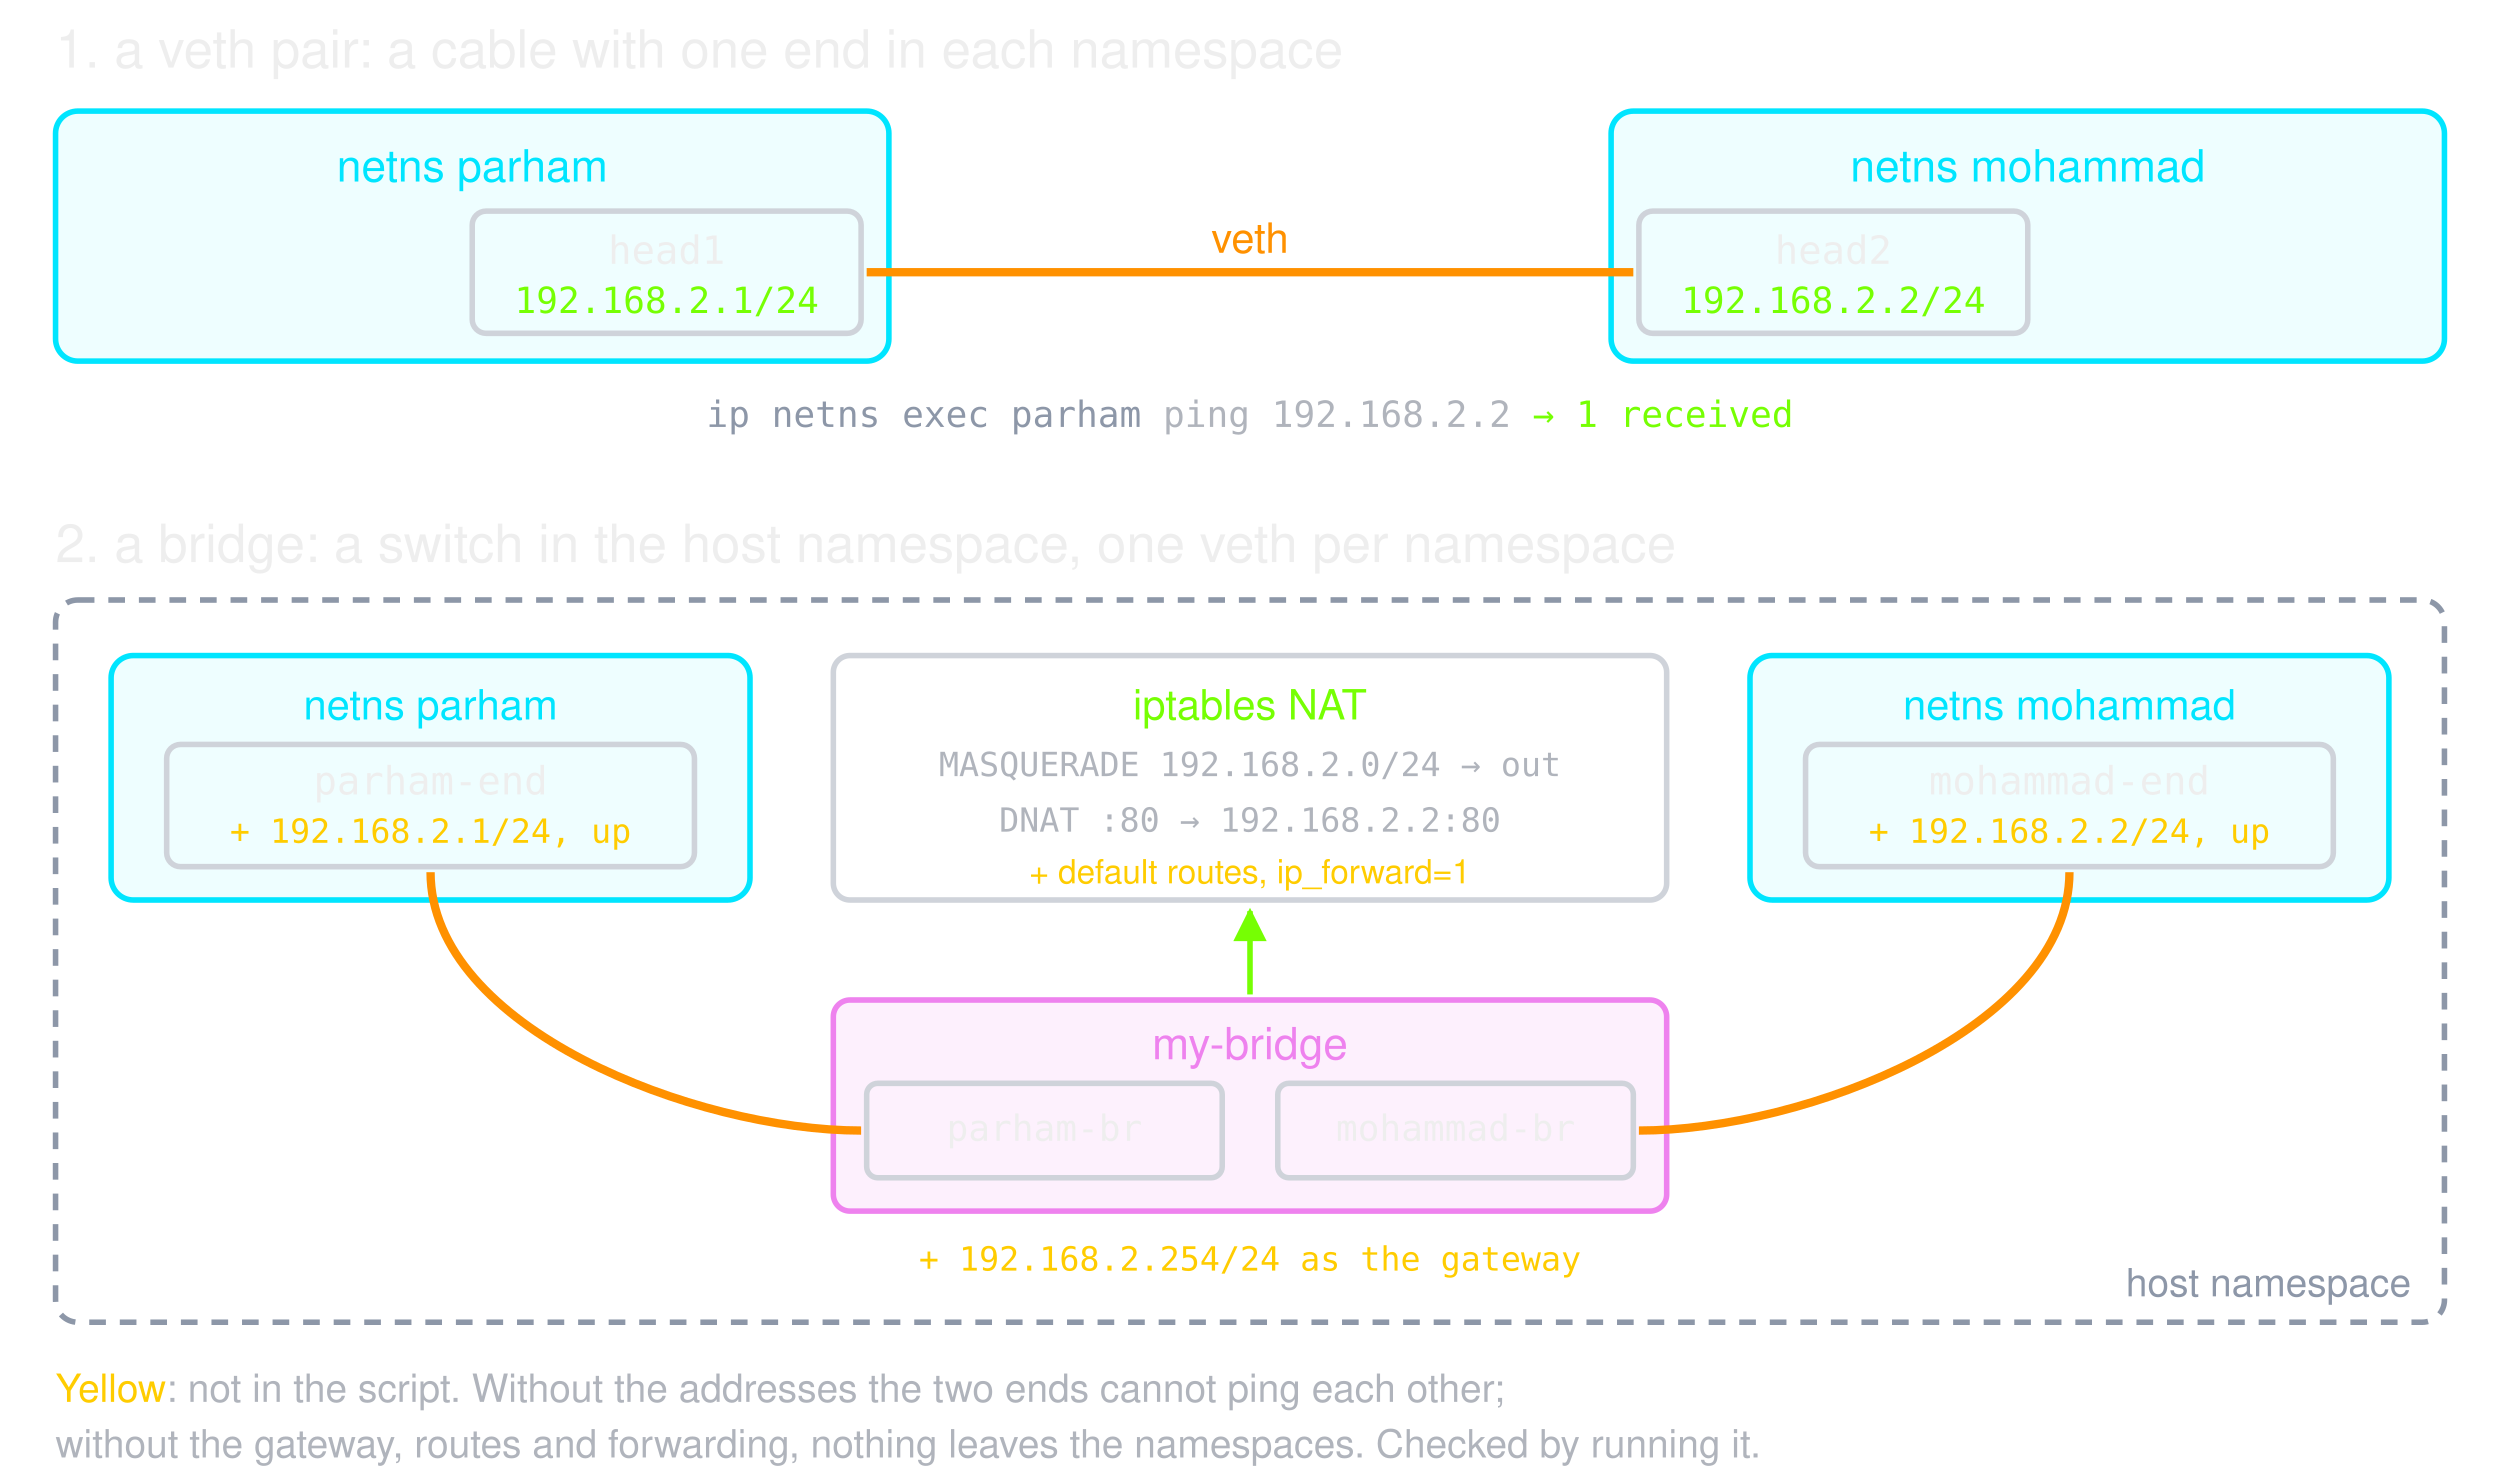
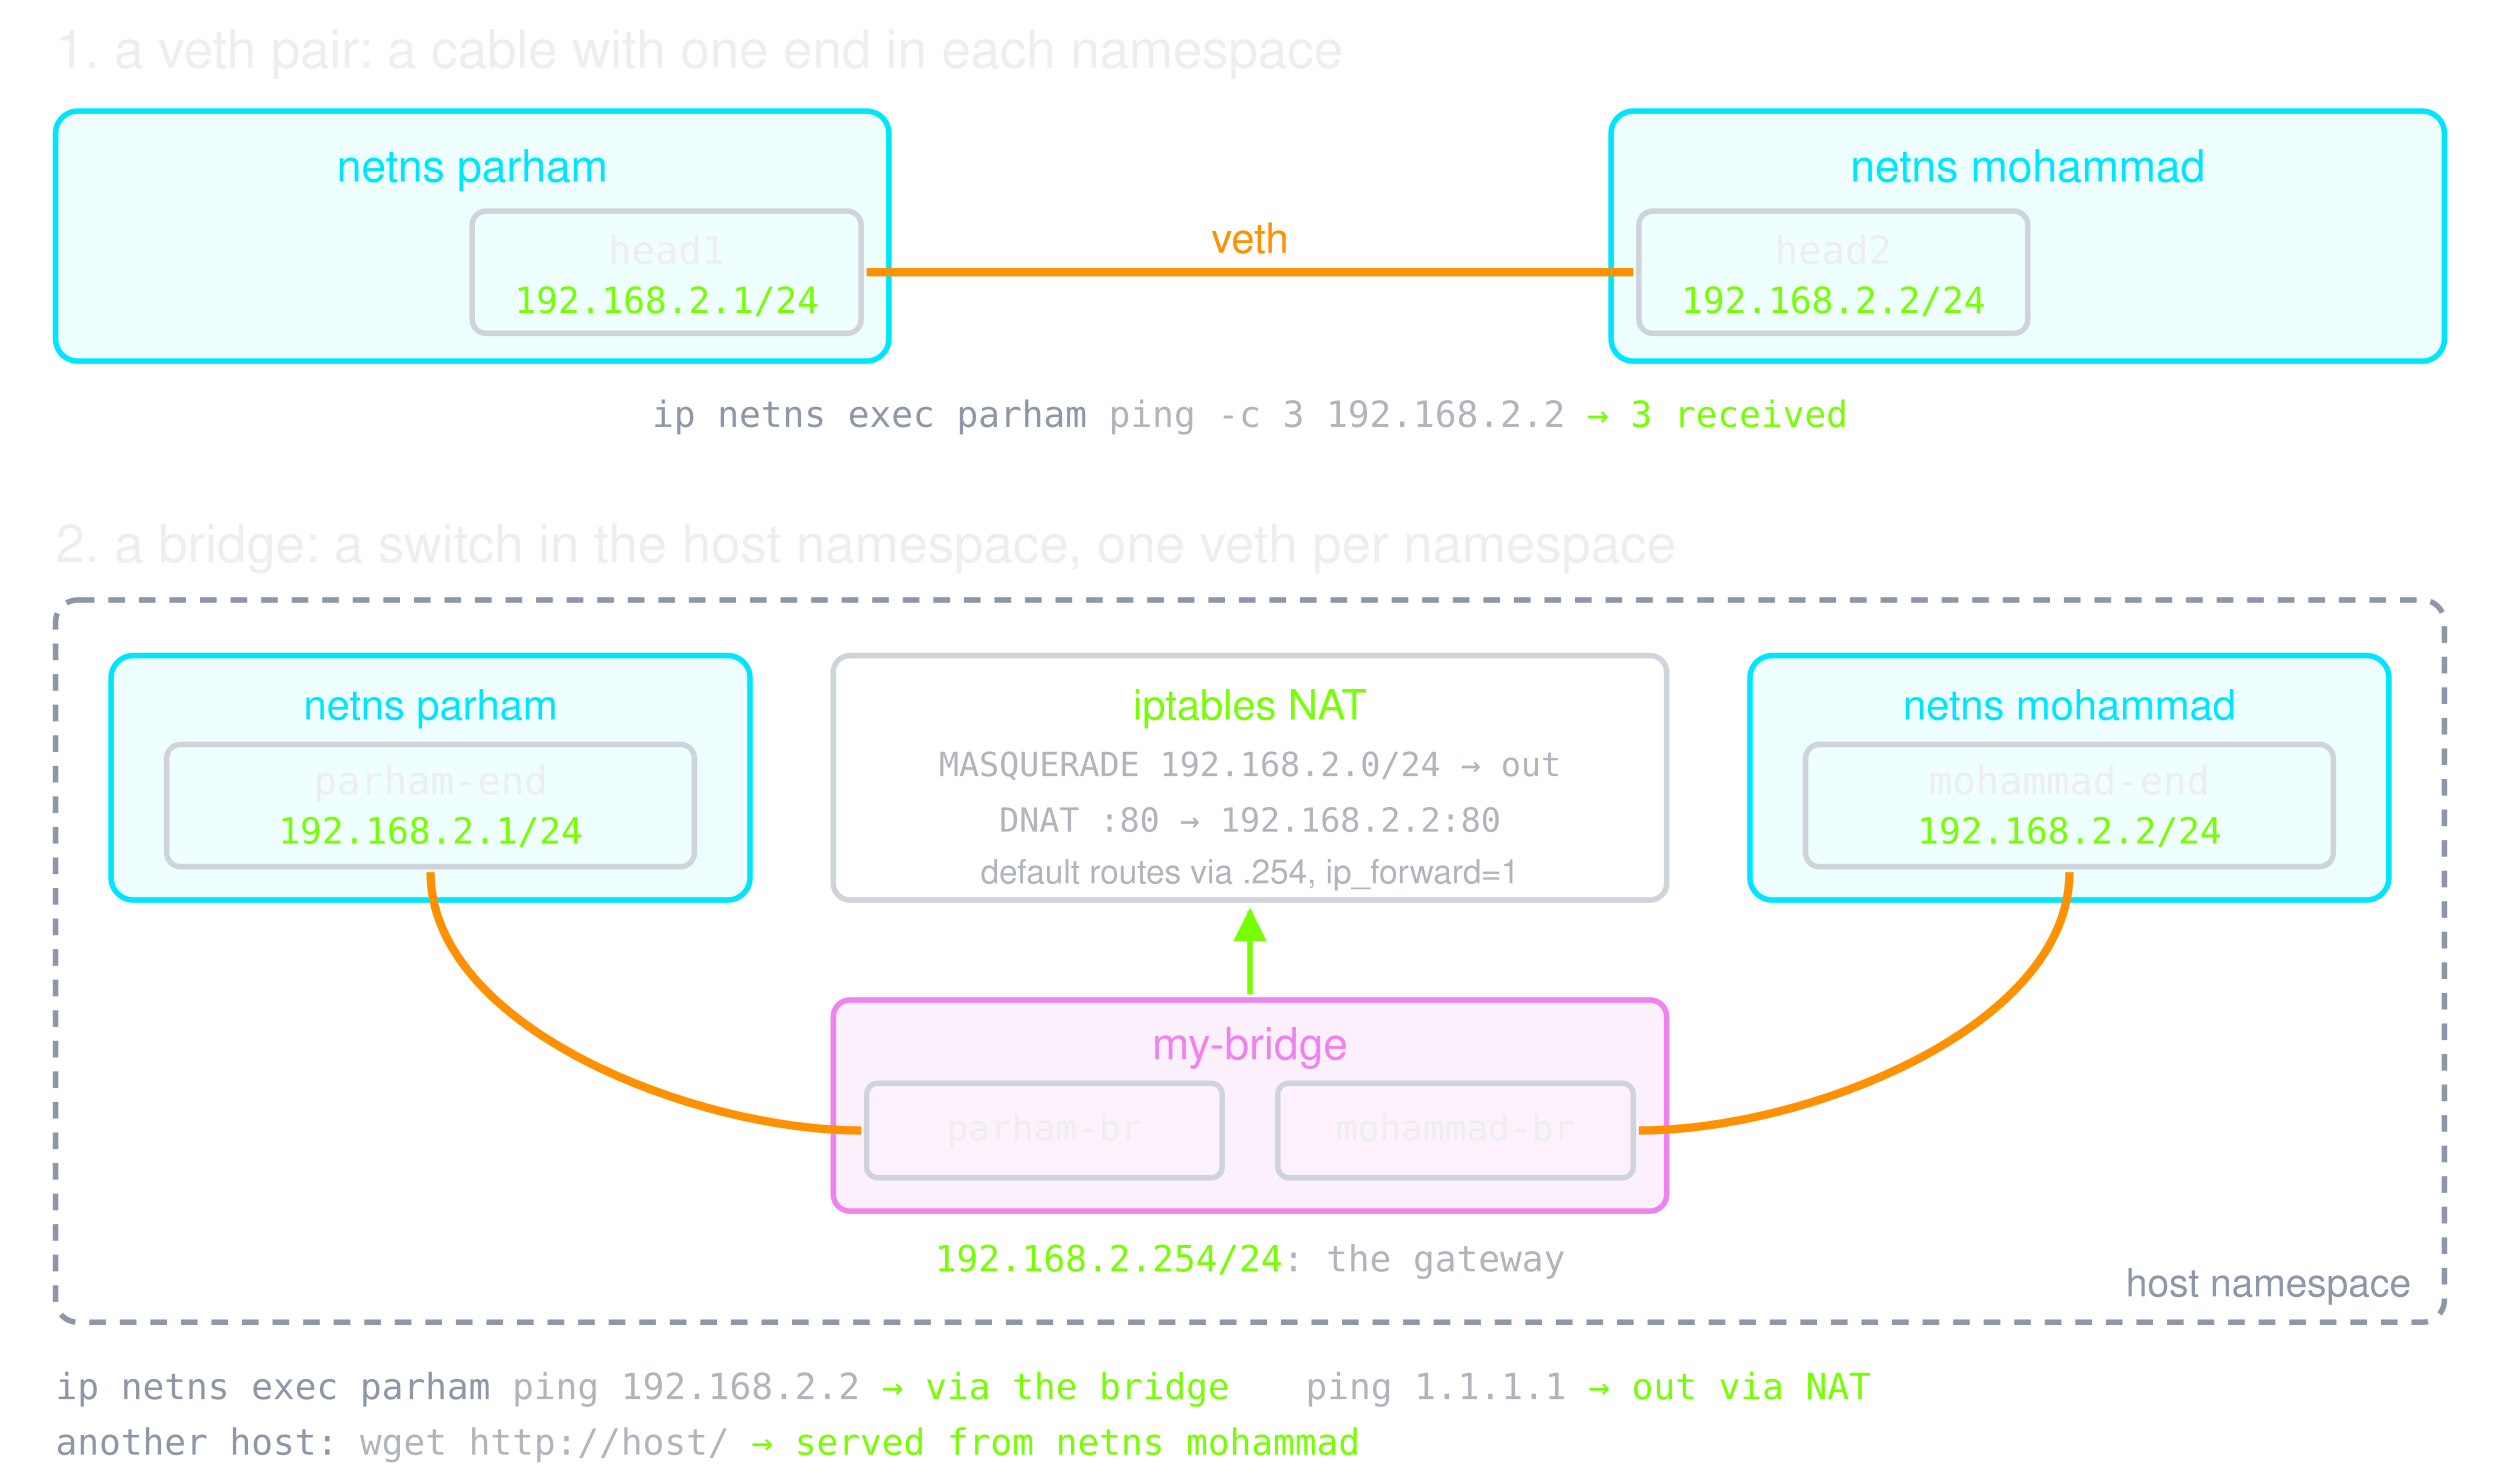
<svg xmlns="http://www.w3.org/2000/svg" viewBox="0 0 900 530">
  <style>
    text { font-family: "Helvetica Neue", Helvetica, Arial, sans-serif; font-size: 18px; fill: #eeeeee; text-anchor: middle; dominant-baseline: middle; }
    .head { font-size: 19px; text-anchor: start; }
    .small { font-size: 14px; fill: #b0b4bc; }
    .mono { font-family: Menlo, Consolas, "DejaVu Sans Mono", monospace; font-size: 14px; }
    .ns { fill: rgba(0, 229, 255, 0.07); stroke: #00e5ff; stroke-width: 2; }
    .host { fill: none; stroke: #8d97a8; stroke-width: 2; stroke-dasharray: 6 5; }
    .if { fill: rgba(255, 255, 255, 0.08); stroke: #cfd3da; stroke-width: 2; }
    .br { fill: rgba(238, 130, 238, 0.12); stroke: #ee82ee; stroke-width: 2; }
-     .todo { fill: none; stroke: #ffcc00; stroke-width: 2; stroke-dasharray: 5 4; }
    .veth { fill: none; stroke: #ff9100; stroke-width: 3; }
    .nat { fill: none; stroke: #76ff03; stroke-width: 2; marker-end: url(#ga); }
    .orange { fill: #ff9100; } .green { fill: #76ff03; } .cyan { fill: #00e5ff; }
    .red { fill: #ff5252; } .violet { fill: #ee82ee; } .yellow { fill: #ffcc00; } .grey { fill: #8d97a8; }
  </style>
  <defs>
    <marker id="ga" viewBox="0 0 10 10" refX="9" refY="5" markerWidth="6" markerHeight="6" orient="auto-start-reverse">
      <path d="M0,0 L10,5 L0,10 z" fill="#76ff03" />
    </marker>
  </defs>
  <text class="head" x="20" y="18">1. a veth pair: a cable with one end in each namespace</text>
  <rect class="ns" x="20" y="40" width="300" height="90" rx="8" />
  <text class="cyan" x="170" y="60" style="font-size: 16px">netns parham</text>
  <rect class="if" x="170" y="76" width="140" height="44" rx="5" />
  <text class="mono" x="240" y="91">head1</text>
  <text class="mono green" x="240" y="109" style="font-size: 13px">192.168.2.1/24</text>
  <rect class="ns" x="580" y="40" width="300" height="90" rx="8" />
  <text class="cyan" x="730" y="60" style="font-size: 16px">netns mohammad</text>
  <rect class="if" x="590" y="76" width="140" height="44" rx="5" />
  <text class="mono" x="660" y="91">head2</text>
  <text class="mono green" x="660" y="109" style="font-size: 13px">192.168.2.2/24</text>
  <path class="veth" d="M312,98 L588,98" />
  <text class="orange" x="450" y="86" style="font-size: 15px">veth</text>
  <text class="mono small" x="450" y="150" style="font-size: 13px">
-     <tspan class="grey">ip netns exec parham</tspan> ping 192.168.2.2 <tspan class="green">→ 1 received</tspan>
+     <tspan class="grey">ip netns exec parham</tspan> ping -c 3 192.168.2.2 <tspan class="green">→ 3 received</tspan>
  </text>
  <text class="head" x="20" y="196">2. a bridge: a switch in the host namespace, one veth per namespace</text>
  <rect class="host" x="20" y="216" width="860" height="260" rx="8" />
  <text class="small grey" x="868" y="462" style="text-anchor: end">host namespace</text>
  <rect class="ns" x="40" y="236" width="230" height="88" rx="8" />
  <text class="cyan" x="155" y="254" style="font-size: 15px">netns parham</text>
  <rect class="if" x="60" y="268" width="190" height="44" rx="5" />
  <text class="mono" x="155" y="282">parham-end</text>
-   <text class="mono yellow" x="155" y="300" style="font-size: 12px">+ 192.168.2.1/24, up</text>
+   <text class="mono green" x="155" y="300" style="font-size: 13px">192.168.2.1/24</text>
  <rect class="ns" x="630" y="236" width="230" height="88" rx="8" />
  <text class="cyan" x="745" y="254" style="font-size: 15px">netns mohammad</text>
  <rect class="if" x="650" y="268" width="190" height="44" rx="5" />
  <text class="mono" x="745" y="282">mohammad-end</text>
-   <text class="mono yellow" x="745" y="300" style="font-size: 12px">+ 192.168.2.2/24, up</text>
+   <text class="mono green" x="745" y="300" style="font-size: 13px">192.168.2.2/24</text>
  <rect class="br" x="300" y="360" width="300" height="76" rx="6" />
  <text class="violet" x="450" y="376" style="font-size: 16px">my-bridge</text>
  <rect class="if" x="312" y="390" width="128" height="34" rx="4" />
  <text class="mono" x="376" y="407" style="font-size: 13px">parham-br</text>
  <rect class="if" x="460" y="390" width="128" height="34" rx="4" />
  <text class="mono" x="524" y="407" style="font-size: 13px">mohammad-br</text>
-   <text class="mono yellow" x="450" y="454" style="font-size: 12px">+ 192.168.2.254/24 as the gateway</text>
+   <text class="mono small" x="450" y="454" style="font-size: 13px">
+     <tspan class="green">192.168.2.254/24</tspan>: the gateway</text>
  <path class="veth" d="M155,314 C155,370 250,407 310,407" />
  <path class="veth" d="M745,314 C745,370 650,407 590,407" />
  <rect class="if" x="300" y="236" width="300" height="88" rx="6" />
  <text class="green" x="450" y="254" style="font-size: 15px">iptables NAT</text>
  <text class="mono small" x="450" y="276" style="font-size: 12px">MASQUERADE  192.168.2.0/24 → out</text>
  <text class="mono small" x="450" y="296" style="font-size: 12px">DNAT  :80 → 192.168.2.2:80</text>
-   <text class="small yellow" x="450" y="314" style="font-size: 12px">+ default routes, ip_forward=1</text>
+   <text class="small" x="450" y="314" style="font-size: 12px">default routes via .254, ip_forward=1</text>
  <path class="nat" d="M450,358 L450,328" />
-   <text class="small" x="20" y="500" style="text-anchor: start">
-     <tspan class="yellow">Yellow</tspan>: not in the script. Without the addresses the two ends cannot ping each other;</text>
-   <text class="small" x="20" y="520" style="text-anchor: start">without the gateway, routes and forwarding, nothing leaves the namespaces. Checked by running it.</text>
+   <text class="mono small" x="20" y="500" style="text-anchor: start; font-size: 13px">
+     <tspan class="grey">ip netns exec parham</tspan> ping 192.168.2.2 <tspan class="green">→ via the bridge</tspan>
+   </text>
+   <text class="mono small" x="470" y="500" style="text-anchor: start; font-size: 13px">ping 1.1.1.1 <tspan class="green">→ out via NAT</tspan>
+   </text>
+   <text class="mono small" x="20" y="520" style="text-anchor: start; font-size: 13px">
+     <tspan class="grey">another host:</tspan> wget http://host/ <tspan class="green">→ served from netns mohammad</tspan>
+   </text>
</svg>
